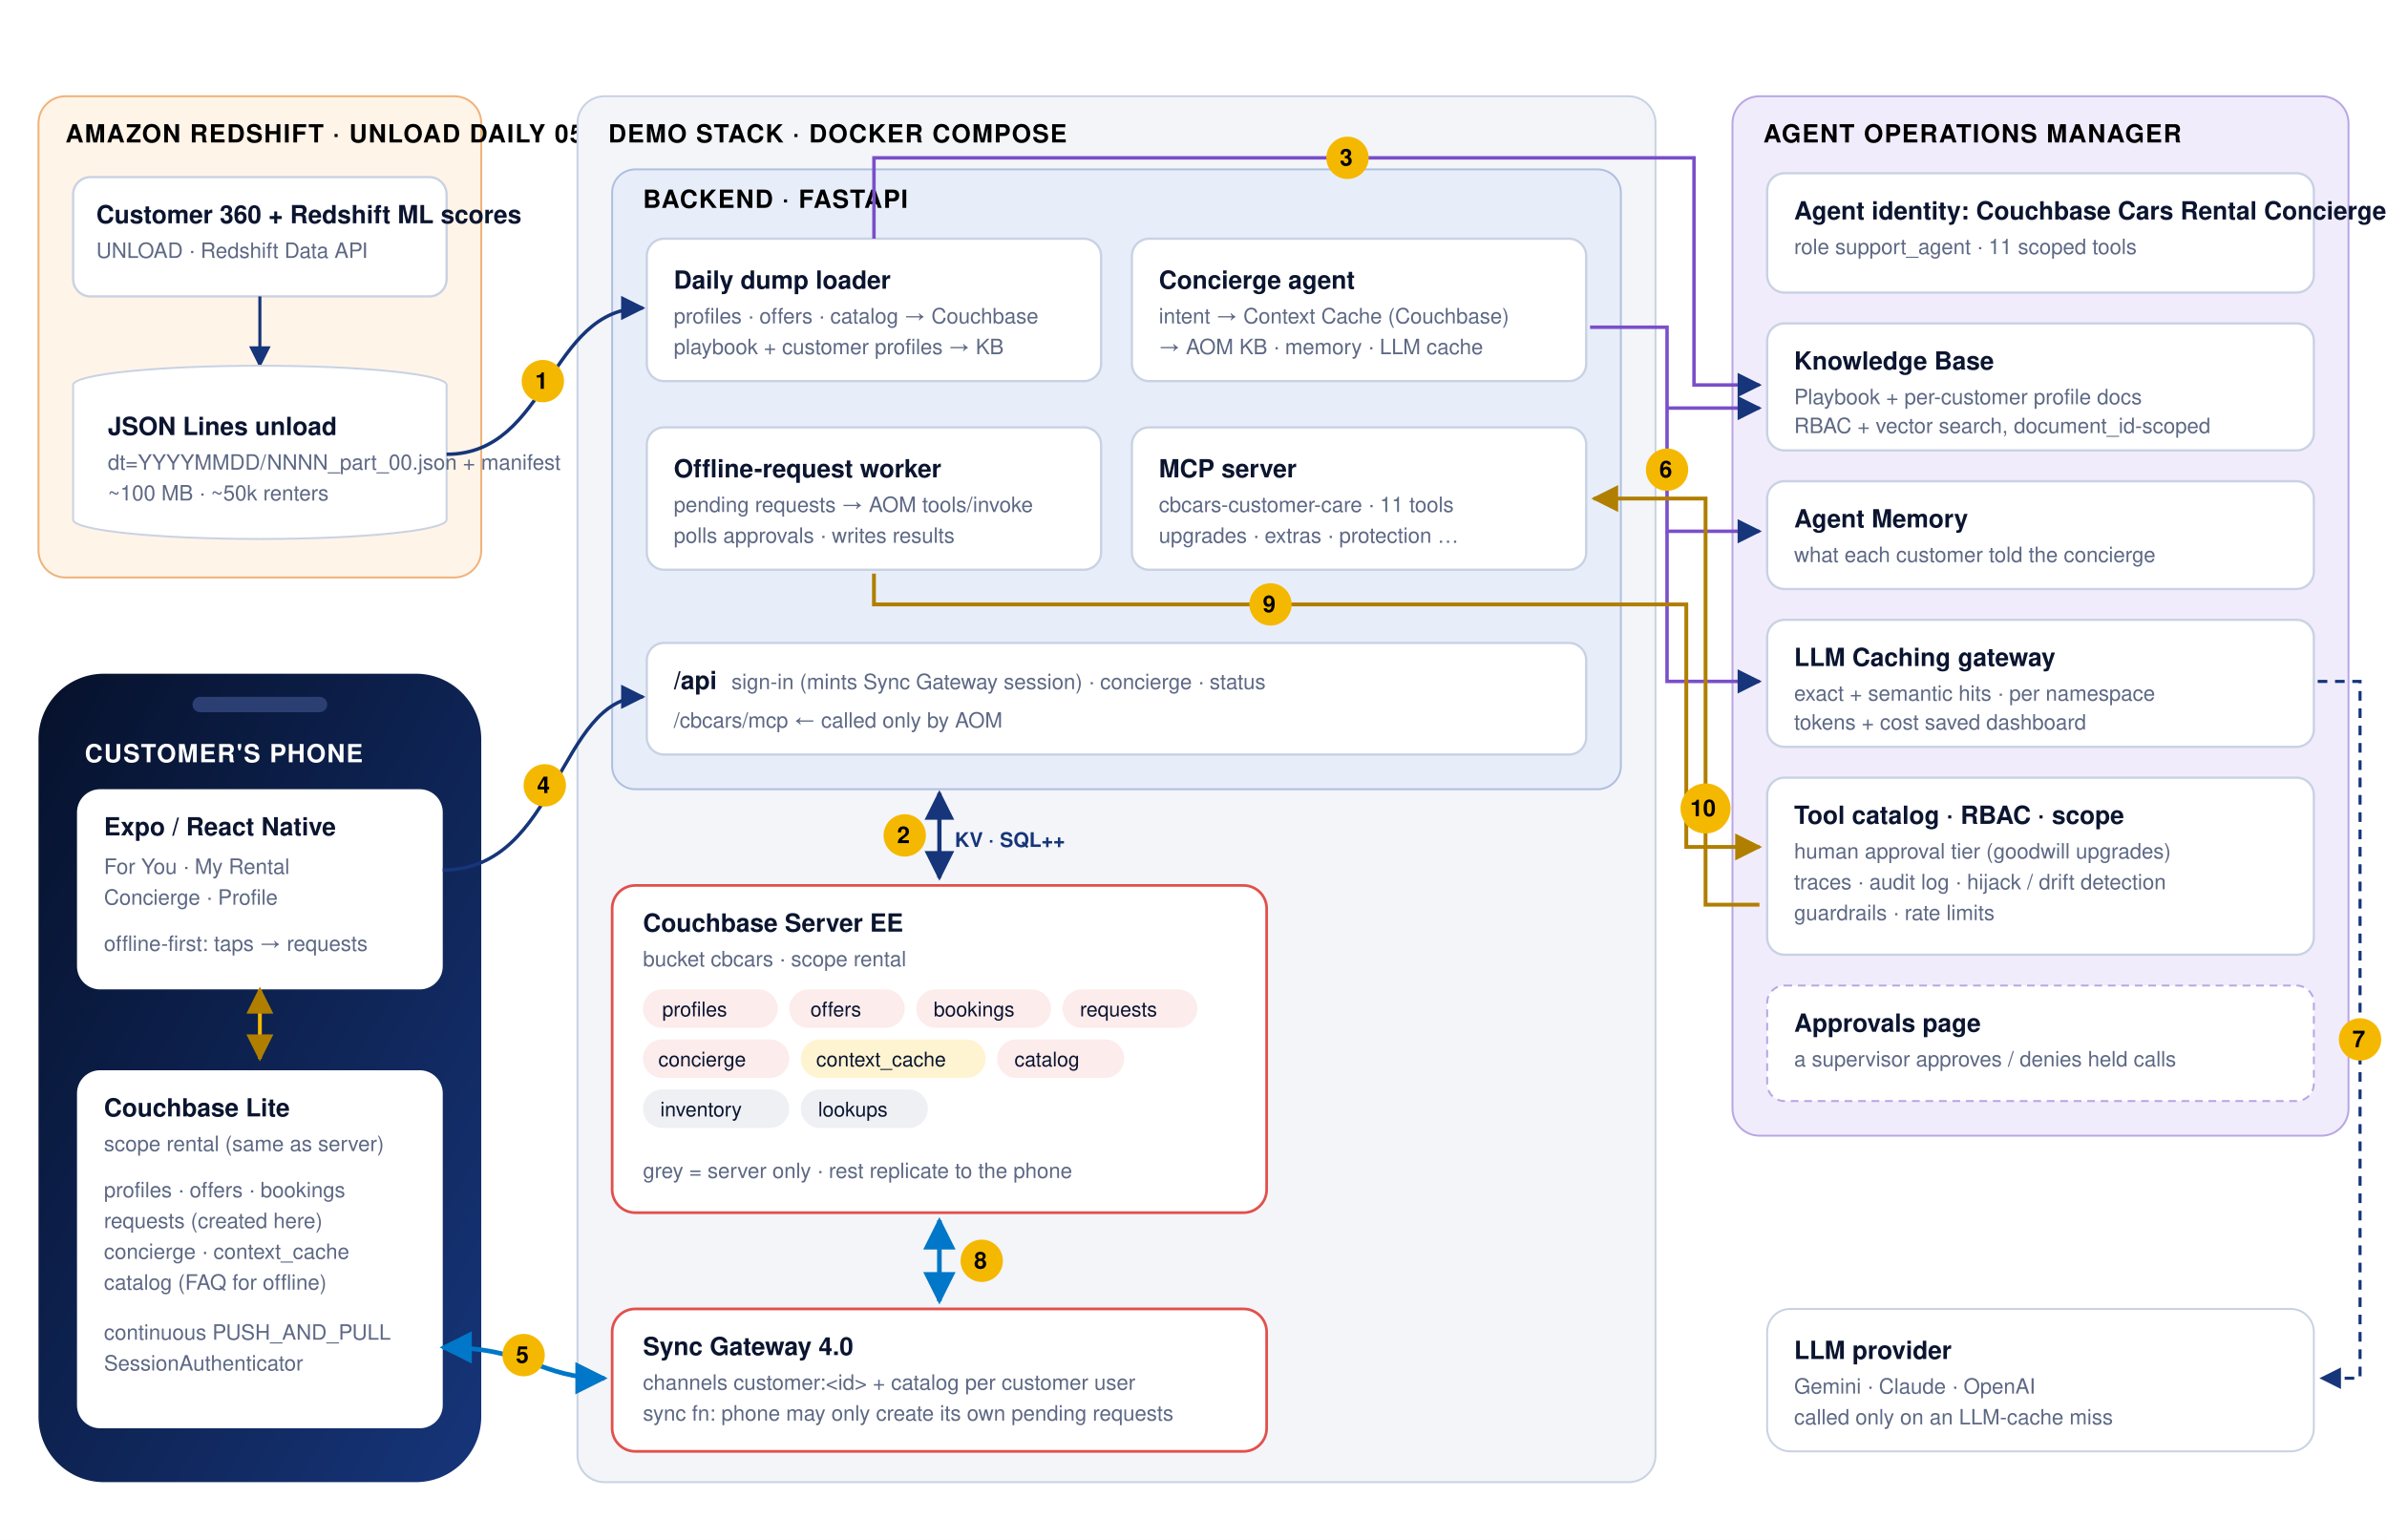
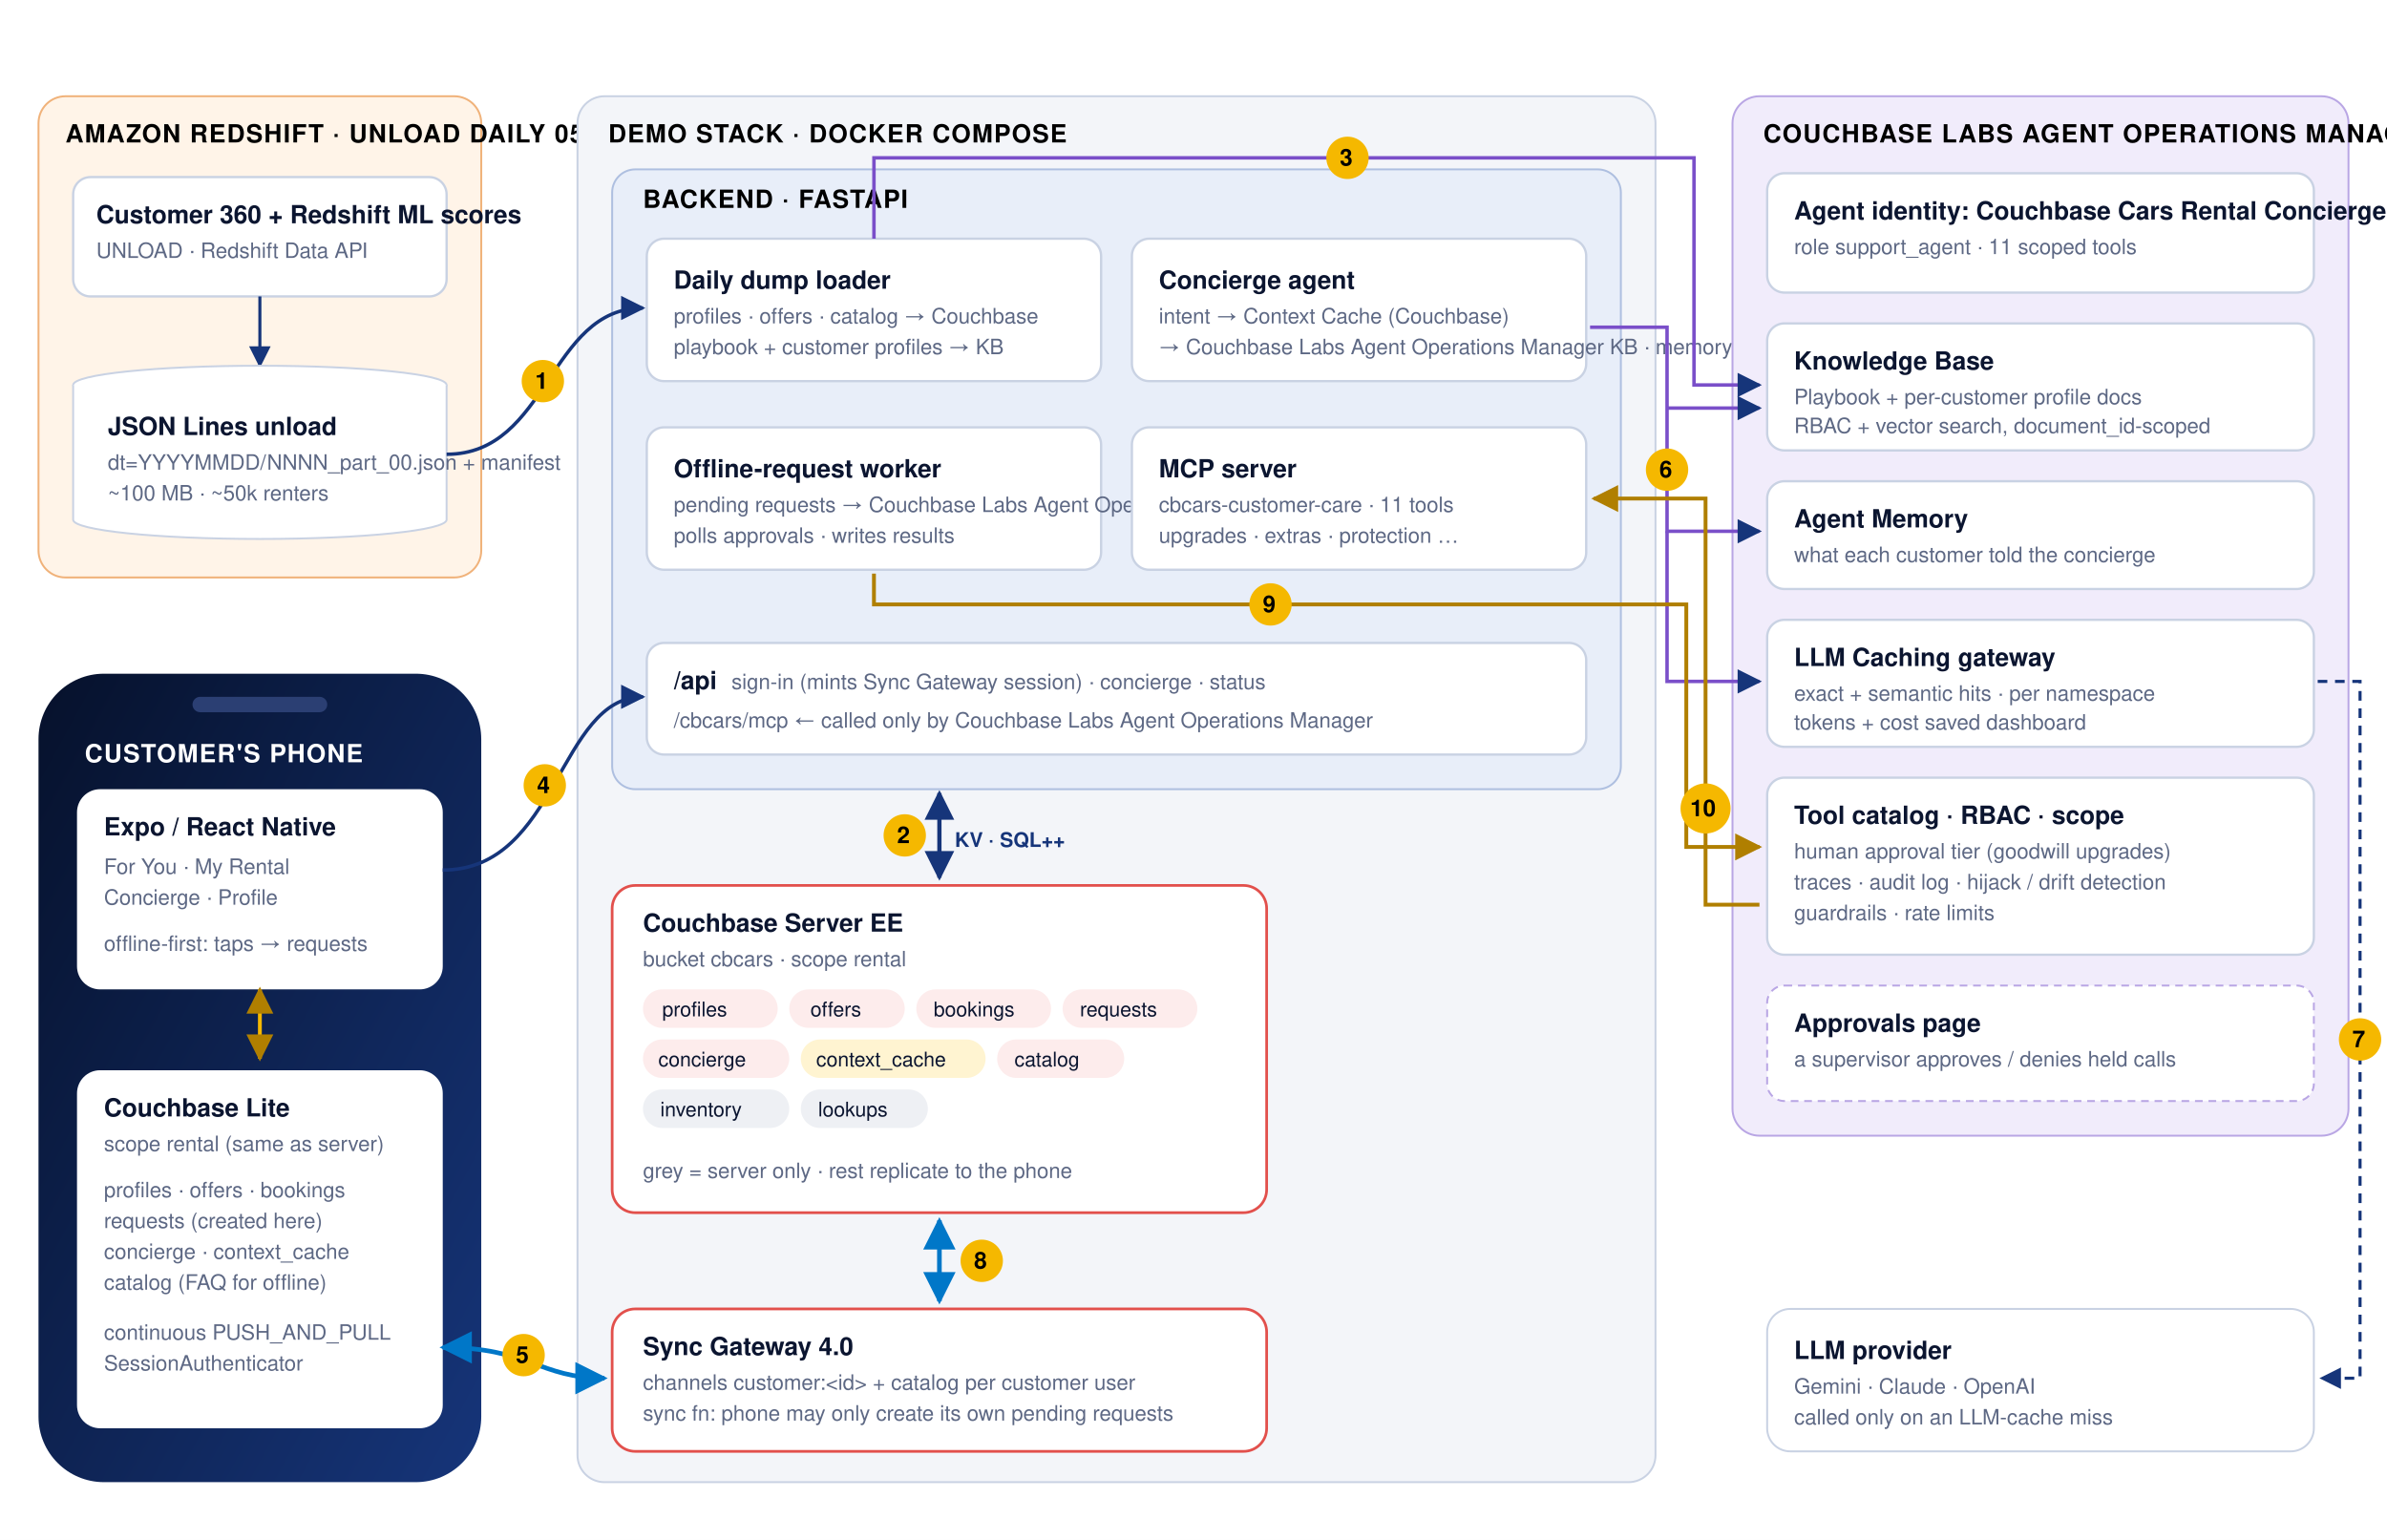
<svg xmlns="http://www.w3.org/2000/svg" viewBox="0 0 1240 800" width="1240" height="800" font-family="-apple-system, Segoe UI, Helvetica, Arial, sans-serif">
  <defs>
    <marker id="ah" viewBox="0 0 10 10" refX="9" refY="5" markerWidth="7" markerHeight="7" orient="auto-start-reverse">
      <path d="M0,0 L10,5 L0,10 z" fill="#16357A" />
    </marker>
    <marker id="ahg" viewBox="0 0 10 10" refX="9" refY="5" markerWidth="7" markerHeight="7" orient="auto-start-reverse">
      <path d="M0,0 L10,5 L0,10 z" fill="#B07F00" />
    </marker>
    <marker id="aho" viewBox="0 0 10 10" refX="9" refY="5" markerWidth="7" markerHeight="7" orient="auto-start-reverse">
      <path d="M0,0 L10,5 L0,10 z" fill="#0077C8" />
    </marker>
    <linearGradient id="hero" x1="0" y1="0" x2="1" y2="1">
      <stop offset="0" stop-color="#06112B" />
      <stop offset="1" stop-color="#16357A" />
    </linearGradient>
    <style>
      .t { fill:#0B1530; font-size:13px; font-weight:700 }
      .s { fill:#5D6884; font-size:11px }
      .h { fill:#000000; font-size:13px; font-weight:800; letter-spacing:0.6px }
      .hw { fill:#FFFFFF; font-size:13px; font-weight:800; letter-spacing:0.6px }
      .box { fill:#FFFFFF; stroke:#C9D2E3; stroke-width:1.2 }
      .badge { fill:#F5B800 }
      .bn { fill:#000000; font-size:12px; font-weight:900 }
      .lbl { fill:#16357A; font-size:10.5px; font-weight:700 }
    </style>
  </defs>
  <rect width="1240" height="800" fill="#FFFFFF" />
  <rect x="20" y="50" width="230" height="250" rx="14" fill="#FFF4E8" stroke="#F0B27A" />
  <text x="34" y="74" class="h">AMAZON REDSHIFT · UNLOAD DAILY 05:00 ET</text>
  <rect x="38" y="92" width="194" height="62" rx="9" class="box" />
  <text x="50" y="116" class="t">Customer 360 + Redshift ML scores</text>
  <text x="50" y="134" class="s">UNLOAD · Redshift Data API</text>
  <path d="M135,154 V190" stroke="#16357A" stroke-width="1.6" fill="none" marker-end="url(#ah)" />
  <ellipse cx="135" cy="200" rx="97" ry="10" fill="#FFFFFF" stroke="#C9D2E3" />
  <rect x="38" y="200" width="194" height="70" fill="#FFFFFF" stroke="none" />
  <path d="M38,200 V270 A97,10 0 0 0 232,270 V200" fill="#FFFFFF" stroke="#C9D2E3" />
  <text x="56" y="226" class="t">JSON Lines unload</text>
  <text x="56" y="244" class="s">dt=YYYYMMDD/NNNN_part_00.json + manifest</text>
  <text x="56" y="260" class="s">~100 MB · ~50k renters</text>
  <rect x="20" y="350" width="230" height="420" rx="34" fill="url(#hero)" />
  <rect x="100" y="362" width="70" height="8" rx="4" fill="#2B3F73" />
  <text x="44" y="396" class="hw">CUSTOMER'S PHONE</text>
  <rect x="40" y="410" width="190" height="104" rx="12" fill="#FFFFFF" />
  <text x="54" y="434" class="t">Expo / React Native</text>
  <text x="54" y="454" class="s">For You · My Rental</text>
  <text x="54" y="470" class="s">Concierge · Profile</text>
  <text x="54" y="494" class="s" fill="#B07F00">offline-first: taps → requests</text>
  <path d="M135,514 V550" stroke="#F5B800" stroke-width="2" fill="none" marker-end="url(#ahg)" marker-start="url(#ahg)" />
  <rect x="40" y="556" width="190" height="186" rx="12" fill="#FFFFFF" />
  <text x="54" y="580" class="t">Couchbase Lite</text>
  <text x="54" y="598" class="s">scope rental (same as server)</text>
  <text x="54" y="622" class="s">profiles · offers · bookings</text>
  <text x="54" y="638" class="s">requests (created here)</text>
  <text x="54" y="654" class="s">concierge · context_cache</text>
  <text x="54" y="670" class="s">catalog (FAQ for offline)</text>
  <text x="54" y="696" class="s" fill="#0077C8">continuous PUSH_AND_PULL</text>
  <text x="54" y="712" class="s" fill="#0077C8">SessionAuthenticator</text>
  <rect x="300" y="50" width="560" height="720" rx="14" fill="#F3F5F9" stroke="#C9D2E3" />
  <text x="316" y="74" class="h">DEMO STACK · DOCKER COMPOSE</text>
  <rect x="318" y="88" width="524" height="322" rx="12" fill="#E8EEF9" stroke="#AEBFE0" />
  <text x="334" y="108" class="h">BACKEND · FASTAPI</text>
  <rect x="336" y="124" width="236" height="74" rx="9" class="box" />
  <text x="350" y="150" class="t">Daily dump loader</text>
  <text x="350" y="168" class="s">profiles · offers · catalog → Couchbase</text>
  <text x="350" y="184" class="s">playbook + customer profiles → KB</text>
  <rect x="588" y="124" width="236" height="74" rx="9" class="box" />
  <text x="602" y="150" class="t">Concierge agent</text>
  <text x="602" y="168" class="s">intent → Context Cache (Couchbase)</text>
-   <text x="602" y="184" class="s">→ AOM KB · memory · LLM cache</text>
+   <text x="602" y="184" class="s">→ Couchbase Labs Agent Operations Manager KB · memory · LLM cache</text>
  <rect x="336" y="222" width="236" height="74" rx="9" class="box" />
  <text x="350" y="248" class="t">Offline-request worker</text>
-   <text x="350" y="266" class="s">pending requests → AOM tools/invoke</text>
+   <text x="350" y="266" class="s">pending requests → Couchbase Labs Agent Operations Manager tools/invoke</text>
  <text x="350" y="282" class="s">polls approvals · writes results</text>
  <rect x="588" y="222" width="236" height="74" rx="9" class="box" />
  <text x="602" y="248" class="t">MCP server</text>
  <text x="602" y="266" class="s">cbcars-customer-care · 11 tools</text>
  <text x="602" y="282" class="s">upgrades · extras · protection …</text>
  <rect x="336" y="334" width="488" height="58" rx="9" class="box" />
  <text x="350" y="358" class="t">/api</text>
  <text x="380" y="358" class="s">sign-in (mints Sync Gateway session) · concierge · status</text>
-   <text x="350" y="378" class="s">/cbcars/mcp  ← called only by AOM</text>
+   <text x="350" y="378" class="s">/cbcars/mcp  ← called only by Couchbase Labs Agent Operations Manager</text>
  <rect x="318" y="460" width="340" height="170" rx="12" fill="#FFFFFF" stroke="#E2504C" stroke-width="1.4" />
  <text x="334" y="484" class="t">Couchbase Server EE</text>
  <text x="334" y="502" class="s">bucket cbcars · scope rental</text>
  <g font-size="10.5" fill="#0B1530">
    <rect x="334" y="514" width="70" height="20" rx="10" fill="#FDECEC" />
    <text x="344" y="528">profiles</text>
    <rect x="410" y="514" width="60" height="20" rx="10" fill="#FDECEC" />
    <text x="421" y="528">offers</text>
    <rect x="476" y="514" width="70" height="20" rx="10" fill="#FDECEC" />
    <text x="485" y="528">bookings</text>
    <rect x="552" y="514" width="70" height="20" rx="10" fill="#FDECEC" />
    <text x="561" y="528">requests</text>
    <rect x="334" y="540" width="76" height="20" rx="10" fill="#FDECEC" />
    <text x="342" y="554">concierge</text>
    <rect x="416" y="540" width="96" height="20" rx="10" fill="#FFF4D1" />
    <text x="424" y="554">context_cache</text>
    <rect x="518" y="540" width="66" height="20" rx="10" fill="#FDECEC" />
    <text x="527" y="554">catalog</text>
    <rect x="334" y="566" width="76" height="20" rx="10" fill="#EEF0F4" />
    <text x="343" y="580">inventory</text>
    <rect x="416" y="566" width="66" height="20" rx="10" fill="#EEF0F4" />
    <text x="425" y="580">lookups</text>
  </g>
  <text x="334" y="612" class="s">grey = server only · rest replicate to the phone</text>
  <rect x="318" y="680" width="340" height="74" rx="12" fill="#FFFFFF" stroke="#E2504C" stroke-width="1.4" />
  <text x="334" y="704" class="t">Sync Gateway 4.0</text>
  <text x="334" y="722" class="s">channels customer:&lt;id&gt; + catalog per customer user</text>
  <text x="334" y="738" class="s">sync fn: phone may only create its own pending requests</text>
  <rect x="900" y="50" width="320" height="540" rx="14" fill="#F1ECFB" stroke="#B9A6E4" />
-   <text x="916" y="74" class="h">AGENT OPERATIONS MANAGER</text>
+   <text x="916" y="74" class="h">COUCHBASE LABS AGENT OPERATIONS MANAGER</text>
  <rect x="918" y="90" width="284" height="62" rx="9" class="box" />
  <text x="932" y="114" class="t">Agent identity: Couchbase Cars Rental Concierge</text>
  <text x="932" y="132" class="s">role support_agent · 11 scoped tools</text>
  <rect x="918" y="168" width="284" height="66" rx="9" class="box" />
  <text x="932" y="192" class="t">Knowledge Base</text>
  <text x="932" y="210" class="s">Playbook + per-customer profile docs</text>
  <text x="932" y="225" class="s">RBAC + vector search, document_id-scoped</text>
  <rect x="918" y="250" width="284" height="56" rx="9" class="box" />
  <text x="932" y="274" class="t">Agent Memory</text>
  <text x="932" y="292" class="s">what each customer told the concierge</text>
  <rect x="918" y="322" width="284" height="66" rx="9" class="box" />
  <text x="932" y="346" class="t">LLM Caching gateway</text>
  <text x="932" y="364" class="s">exact + semantic hits · per namespace</text>
  <text x="932" y="379" class="s">tokens + cost saved dashboard</text>
  <rect x="918" y="404" width="284" height="92" rx="9" class="box" />
  <text x="932" y="428" class="t">Tool catalog · RBAC · scope</text>
  <text x="932" y="446" class="s">human approval tier (goodwill upgrades)</text>
  <text x="932" y="462" class="s">traces · audit log · hijack / drift detection</text>
  <text x="932" y="478" class="s">guardrails · rate limits</text>
  <rect x="918" y="512" width="284" height="60" rx="9" fill="#FFFFFF" stroke="#B9A6E4" stroke-dasharray="4 3" />
  <text x="932" y="536" class="t">Approvals page</text>
  <text x="932" y="554" class="s">a supervisor approves / denies held calls</text>
  <rect x="918" y="680" width="284" height="74" rx="12" fill="#FFFFFF" stroke="#C9D2E3" />
  <text x="932" y="706" class="t">LLM provider</text>
  <text x="932" y="724" class="s">Gemini · Claude · OpenAI</text>
  <text x="932" y="740" class="s">called only on an LLM-cache miss</text>
  <path d="M232,236 C285,236 285,160 334,160" stroke="#16357A" stroke-width="1.8" fill="none" marker-end="url(#ah)" />
  <path d="M488,412 V456" stroke="#16357A" stroke-width="2.2" fill="none" marker-end="url(#ah)" marker-start="url(#ah)" />
  <text x="496" y="440" class="lbl">KV · SQL++</text>
  <path d="M454,124 V82 H880 V200 H914" stroke="#7A4FC9" stroke-width="1.8" fill="none" marker-end="url(#ah)" />
  <path d="M230,452 C290,452 290,362 334,362" stroke="#16357A" stroke-width="1.8" fill="none" marker-end="url(#ah)" />
  <path d="M230,700 C275,700 280,716 314,716" stroke="#0077C8" stroke-width="2.4" fill="none" marker-end="url(#aho)" marker-start="url(#aho)" />
  <path d="M488,634 V676" stroke="#0077C8" stroke-width="2.4" fill="none" marker-end="url(#aho)" marker-start="url(#aho)" />
  <path d="M826,170 H866 V276 H914" stroke="#7A4FC9" stroke-width="1.8" fill="none" marker-end="url(#ah)" />
  <path d="M866,212 H914" stroke="#7A4FC9" stroke-width="1.8" fill="none" marker-end="url(#ah)" />
  <path d="M866,276 V354 H914" stroke="#7A4FC9" stroke-width="1.8" fill="none" marker-end="url(#ah)" />
  <path d="M1204,354 H1226 V716 H1206" stroke="#16357A" stroke-width="1.6" fill="none" stroke-dasharray="5 4" marker-end="url(#ah)" />
  <path d="M454,298 V314 H876 V440 H914" stroke="#B07F00" stroke-width="2" fill="none" marker-end="url(#ahg)" />
  <path d="M914,470 H886 V259 H828" stroke="#B07F00" stroke-width="2" fill="none" marker-end="url(#ahg)" />
  <g>
    <circle cx="282" cy="198" r="11" class="badge" />
    <text x="278" y="202" class="bn">1</text>
    <circle cx="470" cy="434" r="11" class="badge" />
    <text x="466" y="438" class="bn">2</text>
    <circle cx="700" cy="82" r="11" class="badge" />
    <text x="696" y="86" class="bn">3</text>
    <circle cx="283" cy="408" r="11" class="badge" />
    <text x="279" y="412" class="bn">4</text>
    <circle cx="272" cy="704" r="11" class="badge" />
    <text x="268" y="708" class="bn">5</text>
    <circle cx="866" cy="244" r="11" class="badge" />
    <text x="862" y="248" class="bn">6</text>
    <circle cx="1226" cy="540" r="11" class="badge" />
    <text x="1222" y="544" class="bn">7</text>
    <circle cx="510" cy="655" r="11" class="badge" />
    <text x="506" y="659" class="bn">8</text>
    <circle cx="660" cy="314" r="11" class="badge" />
    <text x="656" y="318" class="bn">9</text>
    <circle cx="886" cy="420" r="13" class="badge" />
    <text x="878" y="424" class="bn">10</text>
  </g>
</svg>
